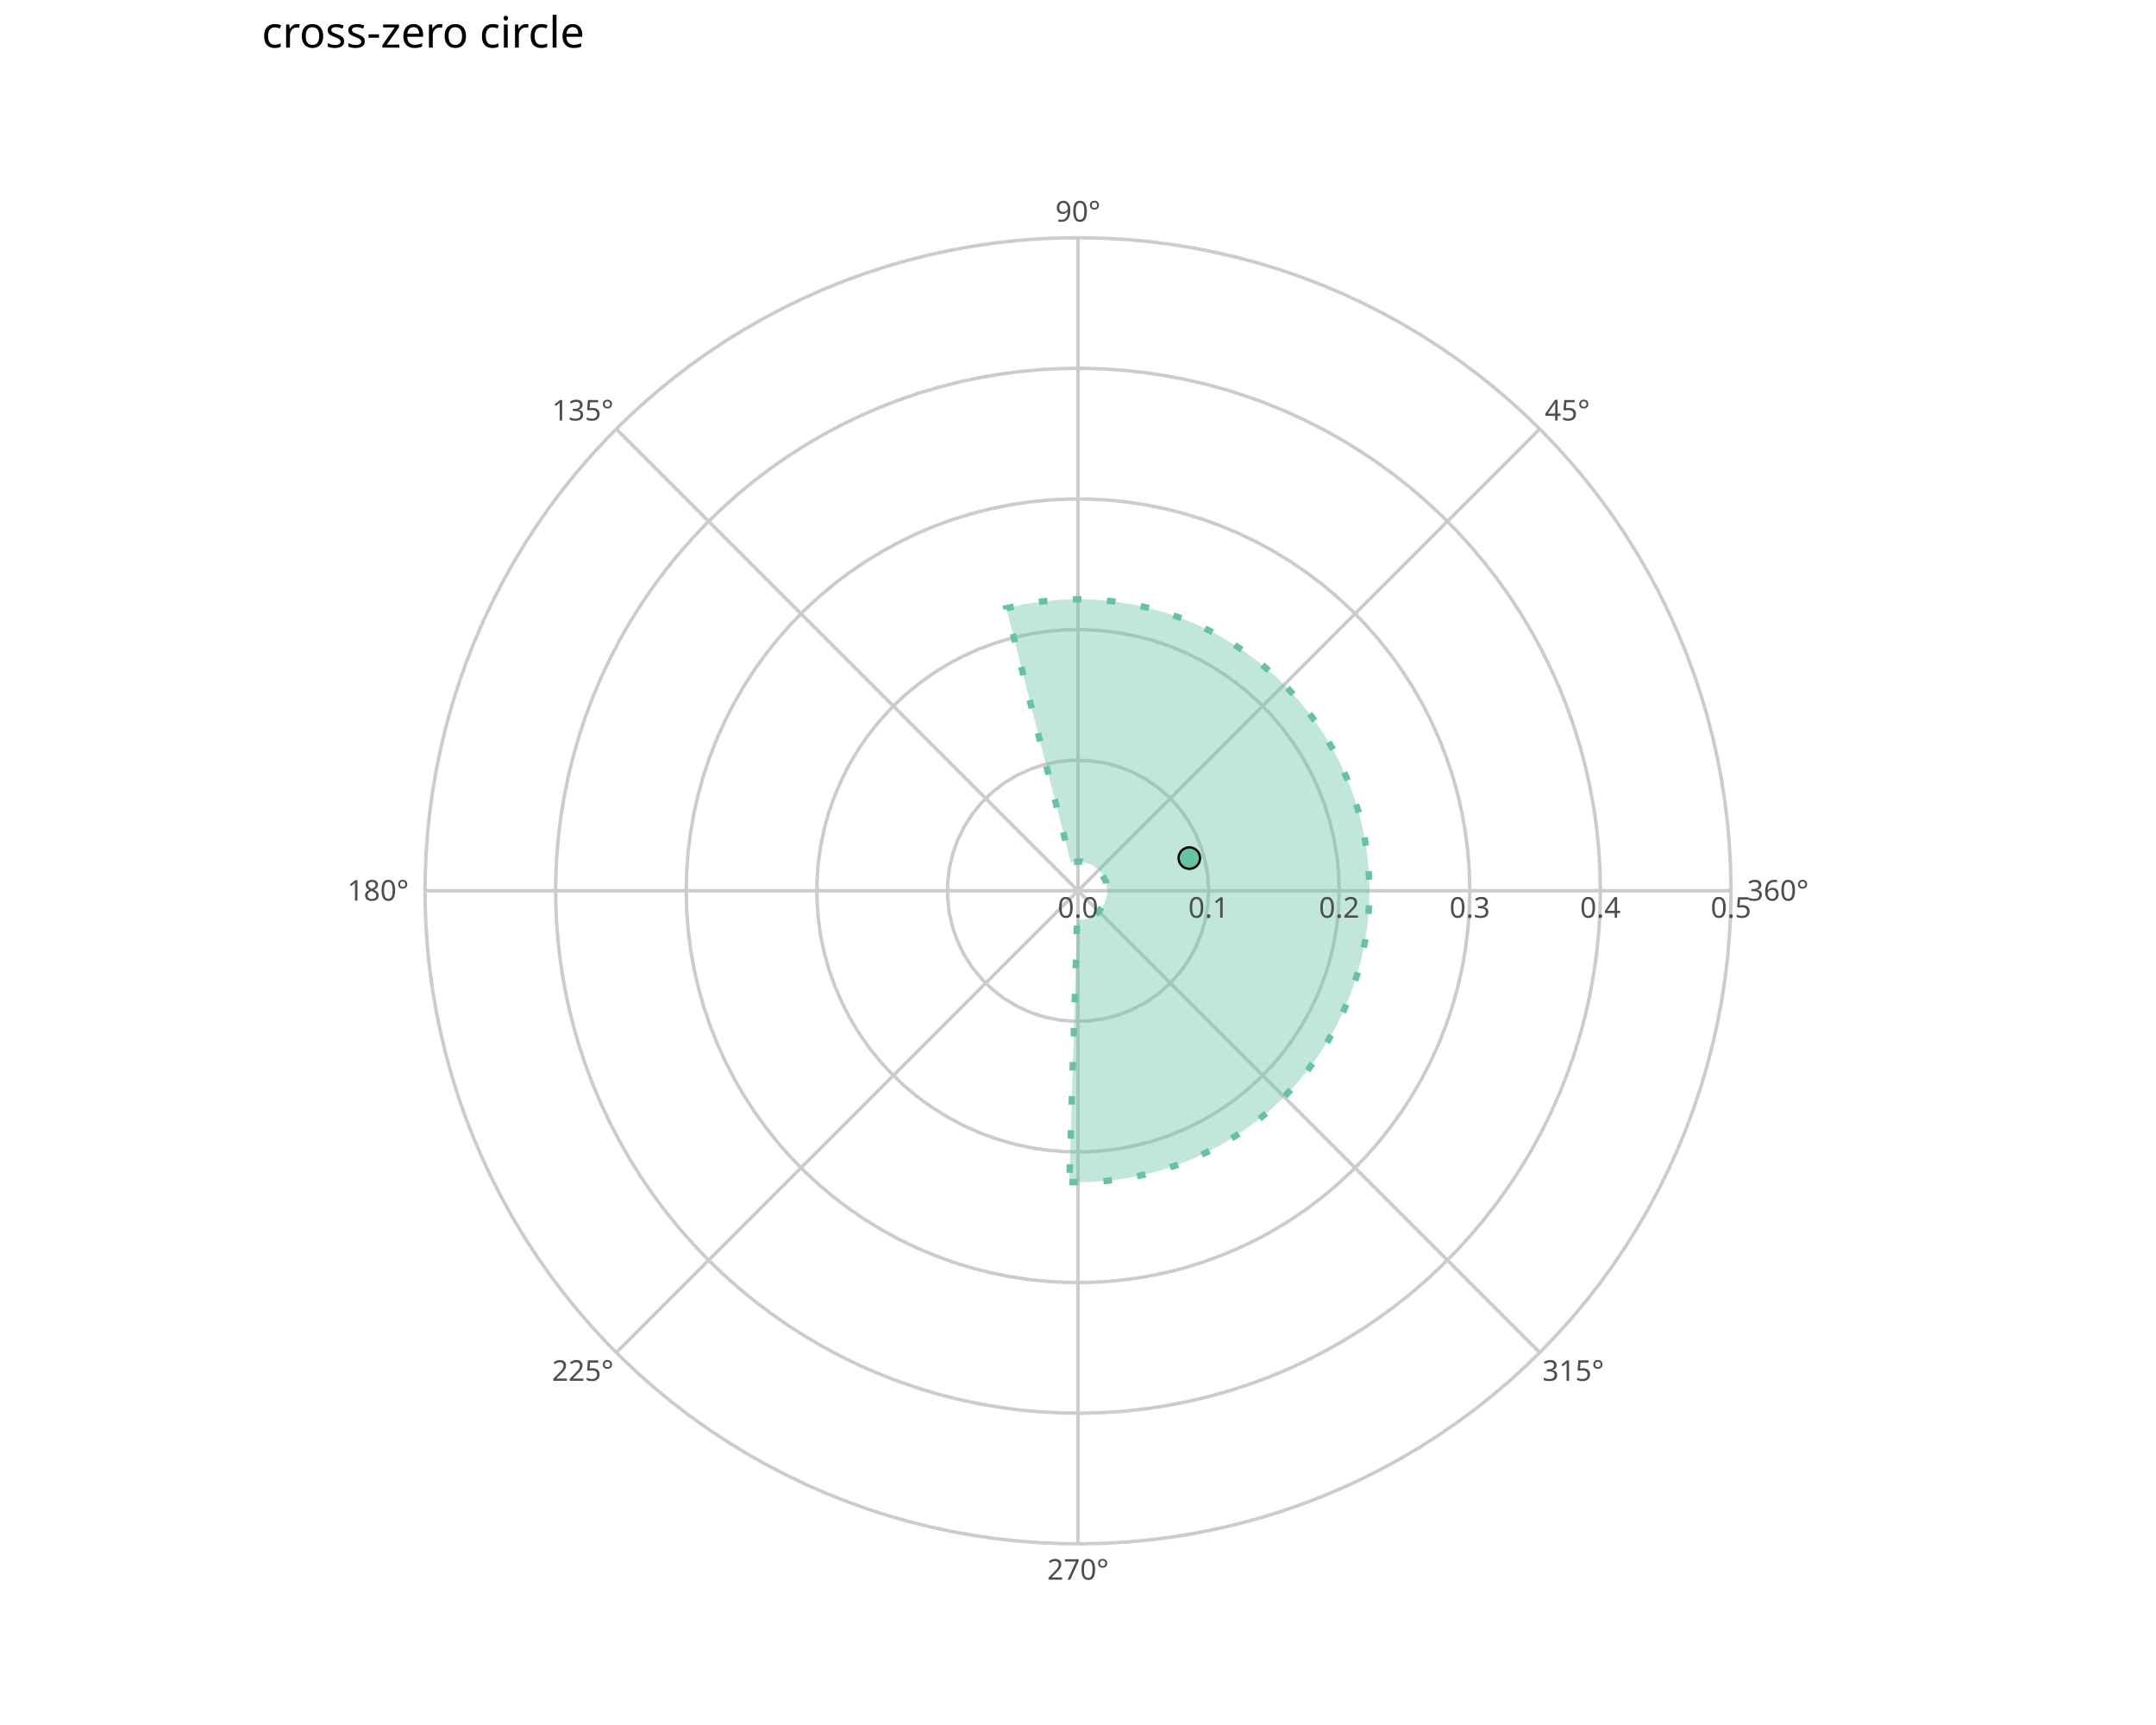
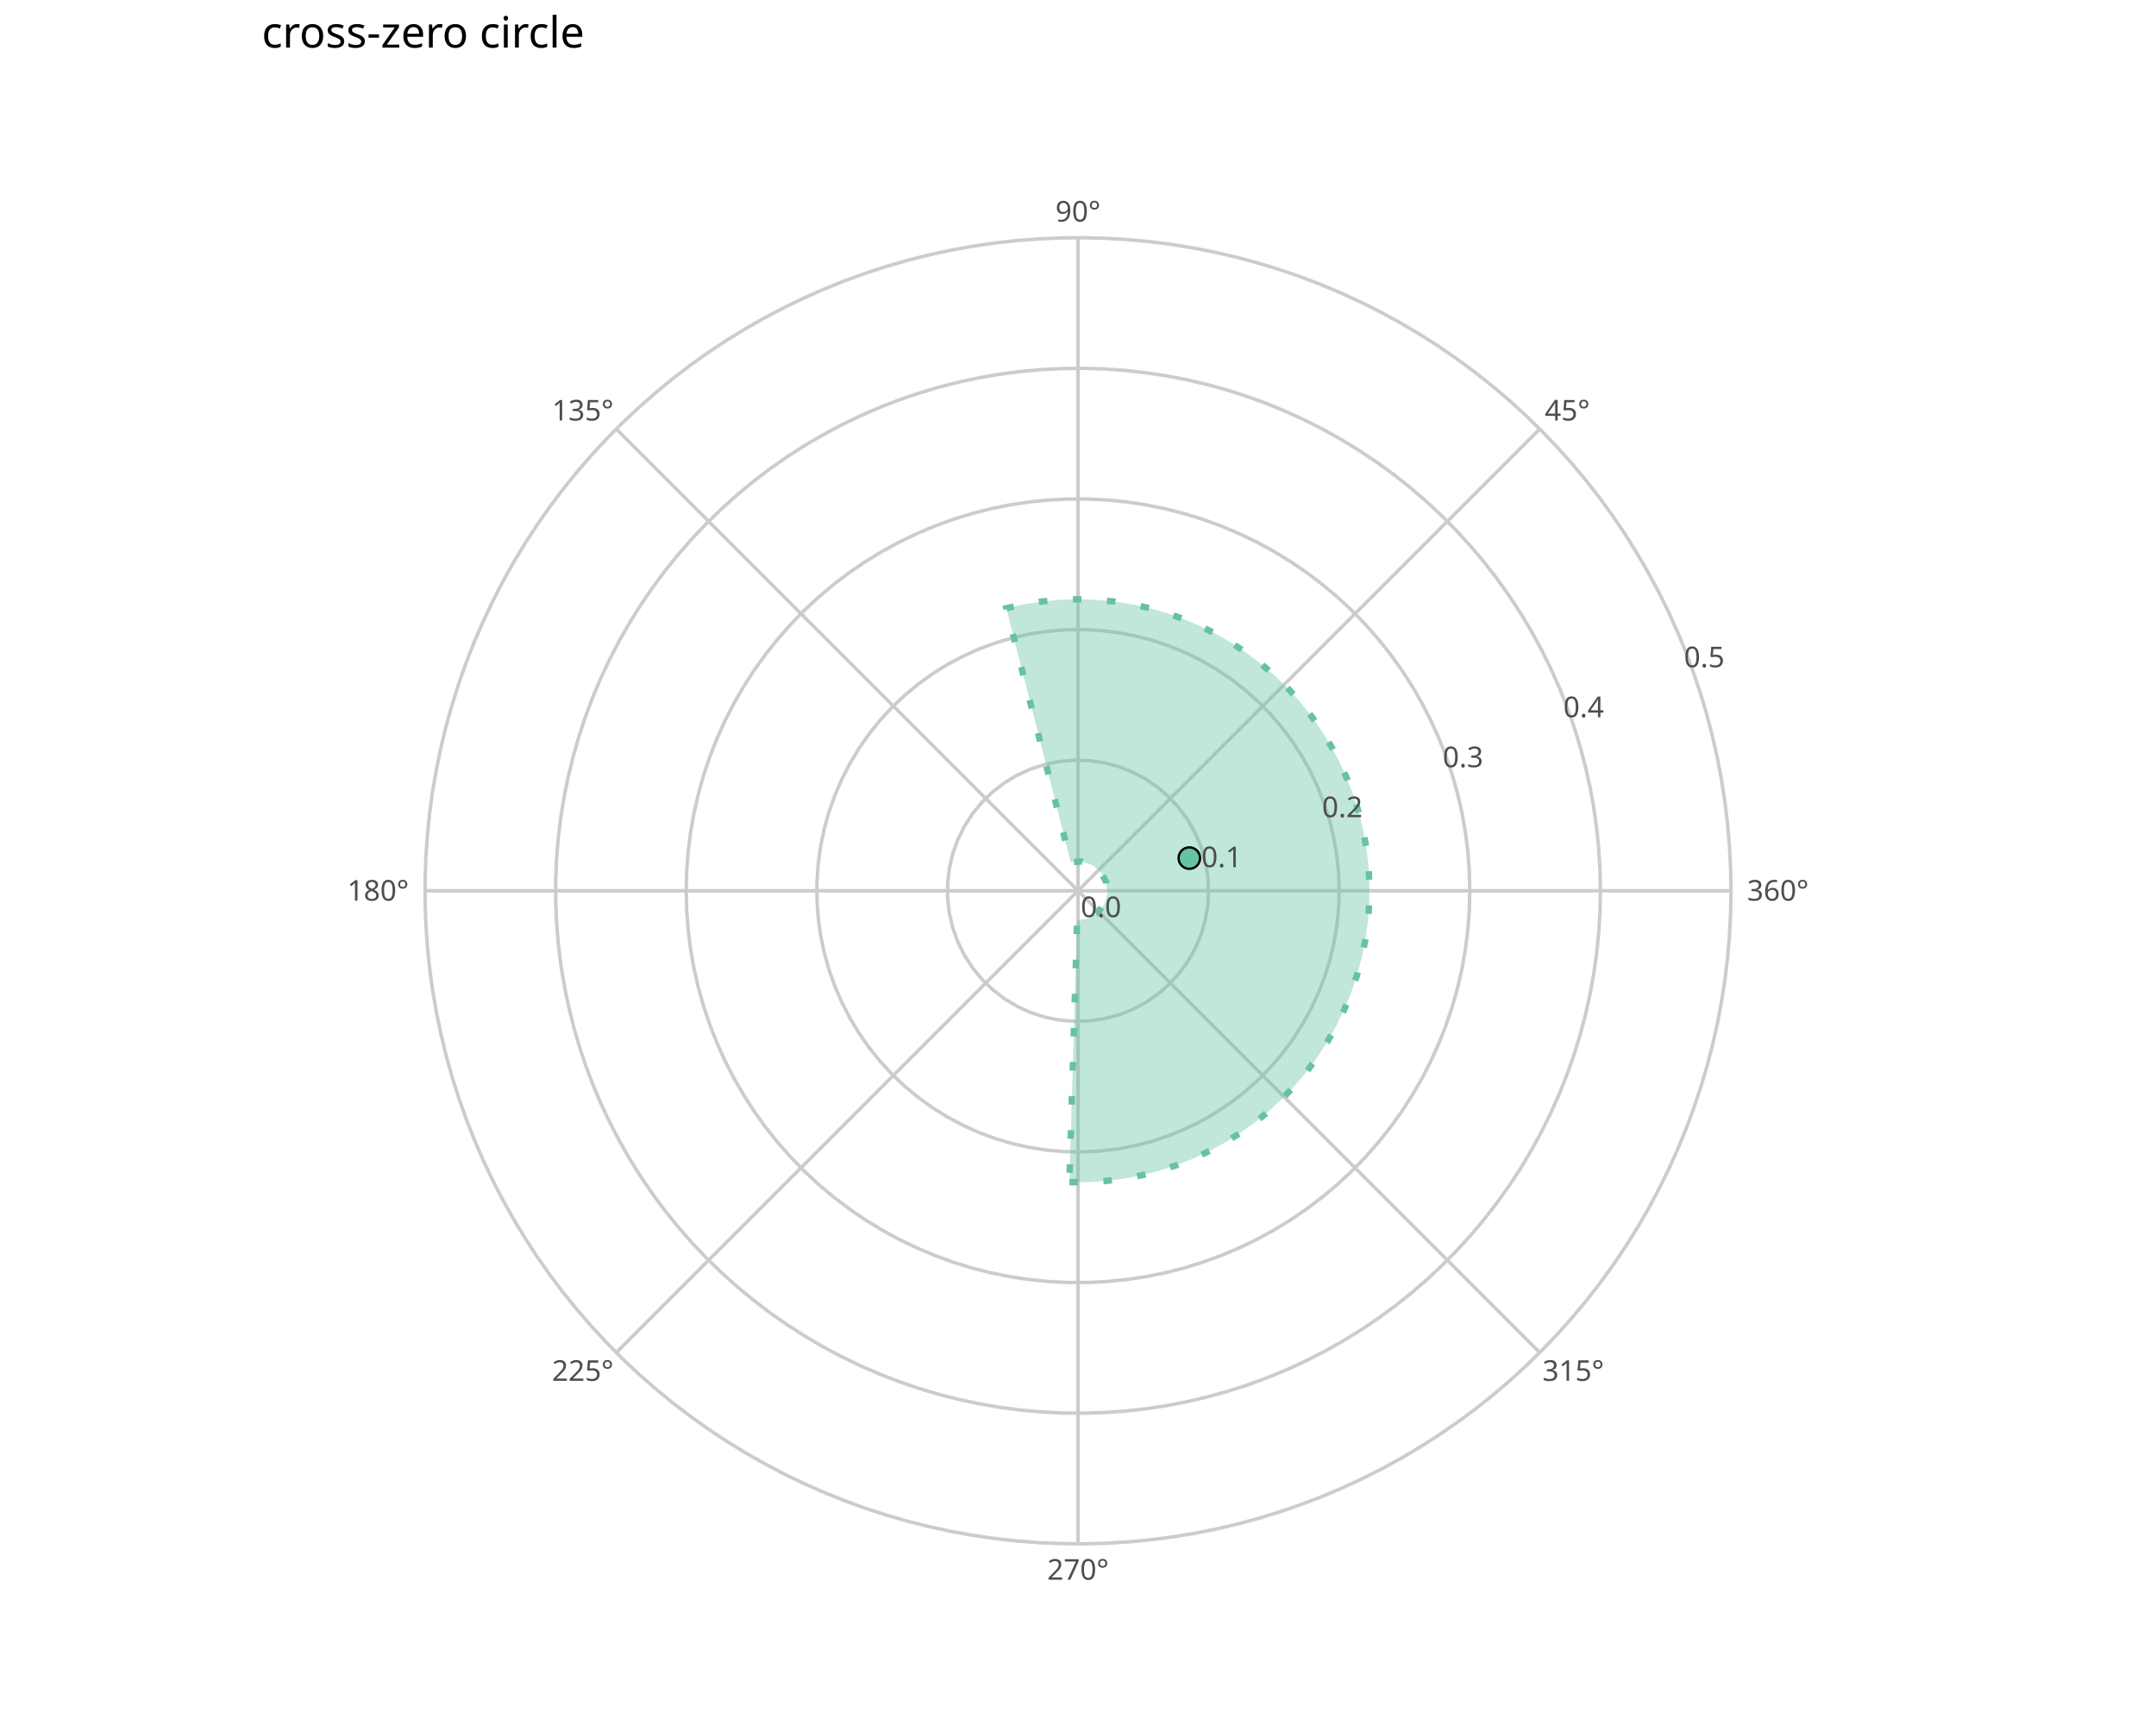
<svg xmlns="http://www.w3.org/2000/svg" class="svglite" data-engine-version="2.0" width="720.00pt" height="576.00pt" viewBox="0 0 720.00 576.00">
  <defs>
    <style type="text/css">
    .svglite line, .svglite polyline, .svglite polygon, .svglite path, .svglite rect, .svglite circle {
      fill: none;
      stroke: #000000;
      stroke-linecap: round;
      stroke-linejoin: round;
      stroke-miterlimit: 10.00;
    }
  </style>
  </defs>
  <rect width="100%" height="100%" style="stroke: none; fill: #FFFFFF;" />
  <defs>
    <clipPath id="cpMC4wMHw3MjAuMDB8MC4wMHw1NzYuMDA=">
      <rect x="0.00" y="0.00" width="720.00" height="576.00" />
    </clipPath>
  </defs>
  <g clip-path="url(#cpMC4wMHw3MjAuMDB8MC4wMHw1NzYuMDA=)">
</g>
  <defs>
    <clipPath id="cpODEuNDR8NjM4LjU2fDAuMDB8NTc2LjAw">
      <rect x="81.44" y="0.00" width="557.12" height="576.00" />
    </clipPath>
  </defs>
  <g clip-path="url(#cpODEuNDR8NjM4LjU2fDAuMDB8NTc2LjAw)">
    <rect x="81.44" y="0.00" width="557.12" height="576.00" style="stroke-width: 1.16; stroke: none; fill: #FFFFFF;" />
  </g>
  <g clip-path="url(#cpMC4wMHw3MjAuMDB8MC4wMHw1NzYuMDA=)">
    <polyline points="360.00,297.44 360.00,297.44 " style="stroke-width: 1.16; stroke: #CCCCCC; stroke-linecap: butt;" />
    <polyline points="403.61,297.44 403.33,292.47 402.48,287.56 401.08,282.78 399.14,278.20 396.69,273.86 393.76,269.83 390.40,266.16 386.63,262.90 382.52,260.09 378.12,257.77 373.48,255.96 368.66,254.69 363.73,253.99 358.75,253.84 353.79,254.27 348.91,255.26 344.18,256.80 339.65,258.87 335.38,261.44 331.44,264.48 327.87,267.95 324.72,271.80 322.02,275.99 319.83,280.46 318.15,285.15 317.03,290.00 316.46,294.95 316.46,299.93 317.03,304.88 318.15,309.73 319.83,314.42 322.02,318.88 324.72,323.07 327.87,326.93 331.44,330.40 335.38,333.44 339.65,336.01 344.18,338.08 348.91,339.62 353.79,340.61 358.75,341.03 363.73,340.89 368.66,340.18 373.48,338.92 378.12,337.11 382.52,334.79 386.63,331.98 390.40,328.72 393.76,325.05 396.69,321.02 399.14,316.68 401.08,312.09 402.48,307.32 403.33,302.41 403.61,297.44 " style="stroke-width: 1.16; stroke: #CCCCCC; stroke-linecap: butt;" />
    <polyline points="447.23,297.44 447.03,291.55 446.43,285.69 445.44,279.88 444.06,274.15 442.30,268.53 440.16,263.04 437.65,257.71 434.79,252.56 431.59,247.61 428.07,242.89 424.23,238.42 420.10,234.22 415.69,230.30 411.03,226.70 406.14,223.41 401.04,220.47 395.75,217.87 390.29,215.64 384.70,213.78 379.00,212.31 373.21,211.22 367.36,210.52 361.47,210.22 355.58,210.32 349.71,210.82 343.89,211.71 338.14,213.00 332.49,214.66 326.96,216.71 321.59,219.13 316.39,221.90 311.39,225.01 306.61,228.46 302.07,232.22 297.80,236.28 293.82,240.62 290.13,245.22 286.77,250.06 283.73,255.11 281.05,260.35 278.73,265.77 276.77,271.33 275.20,277.00 274.01,282.78 273.22,288.61 272.82,294.49 272.82,300.38 273.22,306.26 274.01,312.10 275.20,317.87 276.77,323.55 278.73,329.11 281.05,334.52 283.73,339.77 286.77,344.82 290.13,349.66 293.82,354.26 297.80,358.59 302.07,362.65 306.61,366.42 311.39,369.86 316.39,372.98 321.59,375.75 326.96,378.17 332.49,380.21 338.14,381.88 343.89,383.16 349.71,384.06 355.58,384.55 361.47,384.65 367.36,384.35 373.21,383.66 379.00,382.57 384.70,381.09 390.29,379.24 395.75,377.00 401.04,374.41 406.14,371.46 411.03,368.18 415.69,364.57 420.10,360.66 424.23,356.46 428.07,351.99 431.59,347.27 434.79,342.32 437.65,337.17 440.16,331.84 442.30,326.35 444.06,320.73 445.44,315.00 446.43,309.19 447.03,303.33 447.23,297.44 " style="stroke-width: 1.16; stroke: #CCCCCC; stroke-linecap: butt;" />
    <polyline points="490.84,297.44 490.68,290.92 490.19,284.41 489.38,277.94 488.25,271.51 486.79,265.15 485.03,258.87 482.95,252.69 480.57,246.62 477.88,240.67 474.91,234.86 471.64,229.21 468.11,223.73 464.30,218.44 460.23,213.34 455.91,208.44 451.36,203.77 446.58,199.34 441.58,195.14 436.38,191.20 430.99,187.53 425.42,184.13 419.69,181.01 413.81,178.18 407.80,175.64 401.67,173.41 395.44,171.49 389.11,169.88 382.72,168.59 376.27,167.61 369.78,166.96 363.26,166.64 356.74,166.64 350.22,166.96 343.73,167.61 337.28,168.59 330.89,169.88 324.56,171.49 318.33,173.41 312.20,175.64 306.19,178.18 300.31,181.01 294.58,184.13 289.01,187.53 283.62,191.20 278.42,195.14 273.42,199.34 268.64,203.77 264.09,208.44 259.77,213.34 255.70,218.44 251.89,223.73 248.36,229.21 245.09,234.86 242.12,240.67 239.43,246.62 237.05,252.69 234.97,258.87 233.21,265.15 231.75,271.51 230.62,277.94 229.81,284.41 229.32,290.92 229.16,297.44 229.32,303.96 229.81,310.47 230.62,316.94 231.75,323.36 233.21,329.72 234.97,336.00 237.05,342.19 239.43,348.26 242.12,354.21 245.09,360.01 248.36,365.66 251.89,371.14 255.70,376.44 259.77,381.54 264.09,386.43 268.64,391.10 273.42,395.54 278.42,399.73 283.62,403.67 289.01,407.35 294.58,410.75 300.31,413.87 306.19,416.70 312.20,419.23 318.33,421.47 324.56,423.39 330.89,425.00 337.28,426.29 343.73,427.26 350.22,427.91 356.74,428.24 363.26,428.24 369.78,427.91 376.27,427.26 382.72,426.29 389.11,425.00 395.44,423.39 401.67,421.47 407.80,419.23 413.81,416.70 419.69,413.87 425.42,410.75 430.99,407.35 436.38,403.67 441.58,399.73 446.58,395.54 451.36,391.10 455.91,386.43 460.23,381.54 464.30,376.44 468.11,371.14 471.64,365.66 474.91,360.01 477.88,354.21 480.57,348.26 482.95,342.19 485.03,336.00 486.79,329.72 488.25,323.36 489.38,316.94 490.19,310.47 490.68,303.96 490.84,297.44 " style="stroke-width: 1.16; stroke: #CCCCCC; stroke-linecap: butt;" />
    <polyline points="534.45,297.44 534.31,290.46 533.90,283.49 533.20,276.54 532.22,269.63 530.97,262.76 529.45,255.95 527.65,249.20 525.59,242.53 523.26,235.95 520.67,229.47 517.82,223.10 514.72,216.84 511.37,210.72 507.78,204.73 503.95,198.89 499.89,193.21 495.61,187.70 491.11,182.36 486.40,177.20 481.49,172.24 476.39,167.48 471.09,162.93 465.62,158.59 459.98,154.48 454.18,150.59 448.23,146.94 442.14,143.53 435.92,140.37 429.57,137.46 423.12,134.80 416.56,132.41 409.91,130.28 403.18,128.41 396.38,126.82 389.53,125.50 382.63,124.46 375.69,123.69 368.72,123.20 361.75,122.99 354.76,123.06 347.79,123.41 340.84,124.04 333.92,124.95 327.04,126.13 320.21,127.58 313.44,129.31 306.76,131.31 300.15,133.57 293.64,136.10 287.24,138.88 280.96,141.92 274.80,145.21 268.77,148.74 262.90,152.51 257.18,156.51 251.62,160.73 246.24,165.18 241.04,169.84 236.03,174.70 231.22,179.76 226.61,185.01 222.22,190.43 218.05,196.03 214.10,201.79 210.39,207.70 206.92,213.76 203.70,219.95 200.72,226.27 198.00,232.70 195.54,239.23 193.35,245.86 191.42,252.57 189.76,259.35 188.37,266.19 187.25,273.08 186.42,280.01 185.86,286.97 185.58,293.95 185.58,300.93 185.86,307.90 186.42,314.86 187.25,321.79 188.37,328.69 189.76,335.53 191.42,342.31 193.35,349.02 195.54,355.64 198.00,362.18 200.72,368.61 203.70,374.92 206.92,381.11 210.39,387.17 214.10,393.09 218.05,398.85 222.22,404.45 226.61,409.87 231.22,415.12 236.03,420.18 241.04,425.04 246.24,429.70 251.62,434.14 257.18,438.37 262.90,442.37 268.77,446.14 274.80,449.67 280.96,452.96 287.24,456.00 293.64,458.78 300.15,461.30 306.76,463.57 313.44,465.57 320.21,467.29 327.04,468.75 333.92,469.93 340.84,470.84 347.79,471.46 354.76,471.81 361.75,471.88 368.72,471.67 375.69,471.19 382.63,470.42 389.53,469.37 396.38,468.06 403.18,466.46 409.91,464.60 416.56,462.47 423.12,460.07 429.57,457.42 435.92,454.51 442.14,451.34 448.23,447.93 454.18,444.28 459.98,440.40 465.62,436.28 471.09,431.95 476.39,427.39 481.49,422.63 486.40,417.67 491.11,412.52 495.61,407.18 499.89,401.67 503.95,395.99 507.78,390.15 511.37,384.16 514.72,378.04 517.82,371.78 520.67,365.41 523.26,358.92 525.59,352.34 527.65,345.67 529.45,338.93 530.97,332.11 532.22,325.25 533.20,318.33 533.90,311.39 534.31,304.42 534.45,297.44 " style="stroke-width: 1.16; stroke: #CCCCCC; stroke-linecap: butt;" />
    <polyline points="578.07,297.44 577.94,290.03 577.56,282.64 576.94,275.26 576.06,267.90 574.93,260.59 573.56,253.31 571.93,246.08 570.07,238.91 567.96,231.82 565.61,224.79 563.03,217.85 560.21,211.00 557.16,204.26 553.88,197.61 550.38,191.09 546.65,184.69 542.72,178.41 538.57,172.28 534.22,166.28 529.66,160.44 524.91,154.76 519.97,149.24 514.85,143.90 509.55,138.73 504.07,133.74 498.43,128.94 492.63,124.34 486.67,119.94 480.57,115.74 474.33,111.75 467.96,107.97 461.47,104.42 454.85,101.08 448.13,97.97 441.31,95.10 434.39,92.45 427.39,90.04 420.31,87.88 413.15,85.95 405.94,84.27 398.68,82.83 391.37,81.64 384.02,80.70 376.65,80.01 369.26,79.57 361.85,79.38 354.45,79.44 347.05,79.76 339.66,80.32 332.30,81.14 324.97,82.20 317.68,83.52 310.44,85.08 303.26,86.88 296.14,88.93 289.10,91.22 282.14,93.74 275.27,96.51 268.49,99.50 261.83,102.72 255.27,106.17 248.84,109.83 242.53,113.72 236.36,117.81 230.33,122.11 224.45,126.62 218.73,131.32 213.17,136.21 207.78,141.29 202.57,146.55 197.53,151.98 192.69,157.58 188.03,163.35 183.58,169.26 179.33,175.33 175.29,181.53 171.46,187.87 167.85,194.34 164.46,200.92 161.29,207.62 158.36,214.42 155.65,221.31 153.19,228.29 150.96,235.36 148.97,242.49 147.23,249.69 145.73,256.94 144.47,264.24 143.47,271.58 142.72,278.95 142.22,286.33 141.96,293.74 141.96,301.14 142.22,308.54 142.72,315.93 143.47,323.30 144.47,330.64 145.73,337.94 147.23,345.19 148.97,352.39 150.96,359.52 153.19,366.58 155.65,373.57 158.36,380.46 161.29,387.26 164.46,393.96 167.85,400.54 171.46,407.01 175.29,413.35 179.33,419.55 183.58,425.62 188.03,431.53 192.69,437.29 197.53,442.89 202.57,448.33 207.78,453.59 213.17,458.67 218.73,463.56 224.45,468.26 230.33,472.76 236.36,477.07 242.53,481.16 248.84,485.04 255.27,488.71 261.83,492.16 268.49,495.38 275.27,498.37 282.14,501.13 289.10,503.66 296.14,505.95 303.26,508.00 310.44,509.80 317.68,511.36 324.97,512.67 332.30,513.74 339.66,514.56 347.05,515.12 354.45,515.43 361.85,515.50 369.26,515.31 376.65,514.87 384.02,514.18 391.37,513.24 398.68,512.05 405.94,510.61 413.15,508.93 420.31,507.00 427.39,504.83 434.39,502.42 441.31,499.78 448.13,496.90 454.85,493.80 461.47,490.46 467.96,486.90 474.33,483.13 480.57,479.14 486.67,474.94 492.63,470.54 498.43,465.93 504.07,461.14 509.55,456.15 514.85,450.98 519.97,445.63 524.91,440.11 529.66,434.43 534.22,428.59 538.57,422.60 542.72,416.47 546.65,410.19 550.38,403.79 553.88,397.26 557.16,390.62 560.21,383.87 563.03,377.03 565.61,370.09 567.96,363.06 570.07,355.96 571.93,348.80 573.56,341.57 574.93,334.29 576.06,326.97 576.94,319.62 577.56,312.24 577.94,304.84 578.07,297.44 " style="stroke-width: 1.16; stroke: #CCCCCC; stroke-linecap: butt;" />
    <polyline points="360.00,297.44 360.00,289.92 360.00,282.40 360.00,274.88 360.00,267.36 360.00,259.84 360.00,252.32 360.00,244.80 360.00,237.28 360.00,229.76 360.00,222.24 360.00,214.72 360.00,207.20 360.00,199.68 360.00,192.16 360.00,184.65 360.00,177.13 360.00,169.61 360.00,162.09 360.00,154.57 360.00,147.05 360.00,139.53 360.00,132.01 360.00,124.49 360.00,116.97 360.00,109.45 360.00,101.93 360.00,94.41 360.00,86.89 360.00,79.37 " style="stroke-width: 1.16; stroke: #CCCCCC; stroke-linecap: butt;" />
    <polyline points="360.00,297.44 354.68,292.12 349.37,286.80 344.05,281.49 338.73,276.17 333.41,270.85 328.10,265.54 322.78,260.22 317.46,254.90 312.15,249.58 306.83,244.27 301.51,238.95 296.19,233.63 290.88,228.32 285.56,223.00 280.24,217.68 274.93,212.36 269.61,207.05 264.29,201.73 258.97,196.41 253.66,191.10 248.34,185.78 243.02,180.46 237.71,175.14 232.39,169.83 227.07,164.51 221.75,159.19 216.44,153.88 211.12,148.56 205.80,143.24 " style="stroke-width: 1.16; stroke: #CCCCCC; stroke-linecap: butt;" />
    <polyline points="360.00,297.44 352.48,297.44 344.96,297.44 337.44,297.44 329.92,297.44 322.40,297.44 314.88,297.44 307.36,297.44 299.84,297.44 292.32,297.44 284.80,297.44 277.28,297.44 269.77,297.44 262.25,297.44 254.73,297.44 247.21,297.44 239.69,297.44 232.17,297.44 224.65,297.44 217.13,297.44 209.61,297.44 202.09,297.44 194.57,297.44 187.05,297.44 179.53,297.44 172.01,297.44 164.49,297.44 156.97,297.44 149.45,297.44 141.93,297.44 " style="stroke-width: 1.16; stroke: #CCCCCC; stroke-linecap: butt;" />
    <polyline points="360.00,297.44 354.68,302.76 349.37,308.07 344.05,313.39 338.73,318.71 333.41,324.02 328.10,329.34 322.78,334.66 317.46,339.98 312.15,345.29 306.83,350.61 301.51,355.93 296.19,361.24 290.88,366.56 285.56,371.88 280.24,377.20 274.93,382.51 269.61,387.83 264.29,393.15 258.97,398.46 253.66,403.78 248.34,409.10 243.02,414.42 237.71,419.73 232.39,425.05 227.07,430.37 221.75,435.68 216.44,441.00 211.12,446.32 205.80,451.64 " style="stroke-width: 1.16; stroke: #CCCCCC; stroke-linecap: butt;" />
    <polyline points="360.00,297.44 360.00,304.96 360.00,312.48 360.00,320.00 360.00,327.52 360.00,335.04 360.00,342.56 360.00,350.08 360.00,357.59 360.00,365.11 360.00,372.63 360.00,380.15 360.00,387.67 360.00,395.19 360.00,402.71 360.00,410.23 360.00,417.75 360.00,425.27 360.00,432.79 360.00,440.31 360.00,447.83 360.00,455.35 360.00,462.87 360.00,470.39 360.00,477.91 360.00,485.43 360.00,492.95 360.00,500.47 360.00,507.99 360.00,515.51 " style="stroke-width: 1.16; stroke: #CCCCCC; stroke-linecap: butt;" />
    <polyline points="360.00,297.44 365.32,302.76 370.63,308.07 375.95,313.39 381.27,318.71 386.59,324.02 391.90,329.34 397.22,334.66 402.54,339.98 407.85,345.29 413.17,350.61 418.49,355.93 423.81,361.24 429.12,366.56 434.44,371.88 439.76,377.20 445.07,382.51 450.39,387.83 455.71,393.15 461.03,398.46 466.34,403.78 471.66,409.10 476.98,414.42 482.29,419.73 487.61,425.05 492.93,430.37 498.25,435.68 503.56,441.00 508.88,446.32 514.20,451.64 " style="stroke-width: 1.16; stroke: #CCCCCC; stroke-linecap: butt;" />
    <polyline points="360.00,297.44 367.52,297.44 375.04,297.44 382.56,297.44 390.08,297.44 397.60,297.44 405.12,297.44 412.64,297.44 420.16,297.44 427.68,297.44 435.20,297.44 442.72,297.44 450.23,297.44 457.75,297.44 465.27,297.44 472.79,297.44 480.31,297.44 487.83,297.44 495.35,297.44 502.87,297.44 510.39,297.44 517.91,297.44 525.43,297.44 532.95,297.44 540.47,297.44 547.99,297.44 555.51,297.44 563.03,297.44 570.55,297.44 578.07,297.44 " style="stroke-width: 1.16; stroke: #CCCCCC; stroke-linecap: butt;" />
    <polyline points="360.00,297.44 365.32,292.12 370.63,286.80 375.95,281.49 381.27,276.17 386.59,270.85 391.90,265.54 397.22,260.22 402.54,254.90 407.85,249.58 413.17,244.27 418.49,238.95 423.81,233.63 429.12,228.32 434.44,223.00 439.76,217.68 445.07,212.36 450.39,207.05 455.71,201.73 461.03,196.41 466.34,191.10 471.66,185.78 476.98,180.46 482.29,175.14 487.61,169.83 492.93,164.51 498.25,159.19 503.56,153.88 508.88,148.56 514.20,143.24 " style="stroke-width: 1.16; stroke: #CCCCCC; stroke-linecap: butt;" />
    <polygon points="357.11,394.74 363.16,394.74 369.20,394.35 375.20,393.59 381.15,392.46 387.01,390.97 392.77,389.11 398.40,386.89 403.89,384.33 409.20,381.44 414.32,378.22 419.24,374.69 423.92,370.86 428.36,366.74 432.54,362.36 436.43,357.73 440.03,352.86 443.32,347.79 446.29,342.51 448.92,337.06 451.21,331.46 453.15,325.73 454.73,319.89 455.94,313.96 456.78,307.96 457.25,301.93 457.34,295.88 457.05,289.83 456.39,283.82 455.36,277.85 453.96,271.97 452.19,266.18 450.07,260.51 447.60,254.99 444.80,249.62 441.66,244.45 438.21,239.48 434.46,234.73 430.42,230.22 426.11,225.98 421.54,222.01 416.73,218.33 411.71,214.96 406.48,211.90 401.08,209.18 395.52,206.80 389.81,204.77 384.00,203.09 378.09,201.79 372.11,200.85 366.09,200.28 360.04,200.09 353.99,200.28 347.96,200.84 341.98,201.77 336.08,203.08 337.73,209.60 339.38,216.12 341.04,222.65 342.69,229.17 344.35,235.70 346.00,242.22 347.65,248.75 349.31,255.27 350.96,261.79 352.62,268.32 354.27,274.84 355.93,281.37 357.58,287.89 361.29,287.68 364.82,288.85 367.66,291.25 369.41,294.54 369.82,298.23 368.82,301.82 366.57,304.78 363.38,306.69 359.71,307.28 359.51,314.01 359.31,320.74 359.11,327.47 358.91,334.19 358.71,340.92 358.51,347.65 358.31,354.38 358.11,361.11 357.91,367.83 357.71,374.56 357.51,381.29 357.31,388.02 " style="stroke-width: 2.13; stroke: #66C2A5; stroke-dasharray: 2.85,8.54; stroke-linecap: butt; stroke-linejoin: miter; fill: #66C2A5; fill-opacity: 0.40;" />
    <circle cx="397.18" cy="286.53" r="3.59" style="stroke-width: 0.77; fill: #66C2A5;" />
    <text x="360.00" y="73.99" text-anchor="middle" style="font-size: 9.60px; fill: #4D4D4D; font-family: sans;" textLength="14.52px" lengthAdjust="spacingAndGlyphs">90°</text>
    <text x="204.91" y="140.41" text-anchor="end" style="font-size: 9.60px; fill: #4D4D4D; font-family: sans;" textLength="19.86px" lengthAdjust="spacingAndGlyphs">135°</text>
    <text x="136.55" y="300.74" text-anchor="end" style="font-size: 9.60px; fill: #4D4D4D; font-family: sans;" textLength="19.86px" lengthAdjust="spacingAndGlyphs">180°</text>
    <text x="204.91" y="461.08" text-anchor="end" style="font-size: 9.60px; fill: #4D4D4D; font-family: sans;" textLength="19.86px" lengthAdjust="spacingAndGlyphs">225°</text>
    <text x="360.00" y="527.49" text-anchor="middle" style="font-size: 9.60px; fill: #4D4D4D; font-family: sans;" textLength="19.86px" lengthAdjust="spacingAndGlyphs">270°</text>
    <text x="515.09" y="461.08" style="font-size: 9.60px; fill: #4D4D4D; font-family: sans;" textLength="19.86px" lengthAdjust="spacingAndGlyphs">315°</text>
    <text x="583.45" y="300.74" style="font-size: 9.60px; fill: #4D4D4D; font-family: sans;" textLength="19.86px" lengthAdjust="spacingAndGlyphs">360°</text>
    <text x="515.87" y="140.41" style="font-size: 9.60px; fill: #4D4D4D; font-family: sans;" textLength="14.52px" lengthAdjust="spacingAndGlyphs">45°</text>
-     <text x="360.00" y="306.44" text-anchor="middle" style="font-size: 9.60px; fill: #4D4D4D; font-family: sans;" textLength="13.35px" lengthAdjust="spacingAndGlyphs">0.0</text>
-     <text x="403.61" y="306.44" text-anchor="middle" style="font-size: 9.60px; fill: #4D4D4D; font-family: sans;" textLength="13.35px" lengthAdjust="spacingAndGlyphs">0.1</text>
-     <text x="447.23" y="306.44" text-anchor="middle" style="font-size: 9.60px; fill: #4D4D4D; font-family: sans;" textLength="13.35px" lengthAdjust="spacingAndGlyphs">0.2</text>
-     <text x="490.84" y="306.44" text-anchor="middle" style="font-size: 9.60px; fill: #4D4D4D; font-family: sans;" textLength="13.35px" lengthAdjust="spacingAndGlyphs">0.3</text>
-     <text x="534.45" y="306.44" text-anchor="middle" style="font-size: 9.60px; fill: #4D4D4D; font-family: sans;" textLength="13.35px" lengthAdjust="spacingAndGlyphs">0.4</text>
-     <text x="578.07" y="306.44" text-anchor="middle" style="font-size: 9.60px; fill: #4D4D4D; font-family: sans;" textLength="13.35px" lengthAdjust="spacingAndGlyphs">0.5</text>
+     <text x="360.92" y="306.25" style="font-size: 9.60px; fill: #4D4D4D; font-family: sans;" textLength="13.35px" lengthAdjust="spacingAndGlyphs">0.0</text>
+     <text x="401.21" y="289.56" style="font-size: 9.60px; fill: #4D4D4D; font-family: sans;" textLength="13.35px" lengthAdjust="spacingAndGlyphs">0.1</text>
+     <text x="441.50" y="272.87" style="font-size: 9.60px; fill: #4D4D4D; font-family: sans;" textLength="13.35px" lengthAdjust="spacingAndGlyphs">0.2</text>
+     <text x="481.80" y="256.18" style="font-size: 9.60px; fill: #4D4D4D; font-family: sans;" textLength="13.35px" lengthAdjust="spacingAndGlyphs">0.3</text>
+     <text x="522.09" y="239.49" style="font-size: 9.60px; fill: #4D4D4D; font-family: sans;" textLength="13.35px" lengthAdjust="spacingAndGlyphs">0.4</text>
+     <text x="562.38" y="222.80" style="font-size: 9.60px; fill: #4D4D4D; font-family: sans;" textLength="13.35px" lengthAdjust="spacingAndGlyphs">0.5</text>
    <text x="87.42" y="15.89" style="font-size: 14.40px; font-family: sans;" textLength="104.85px" lengthAdjust="spacingAndGlyphs">cross-zero circle</text>
  </g>
</svg>
